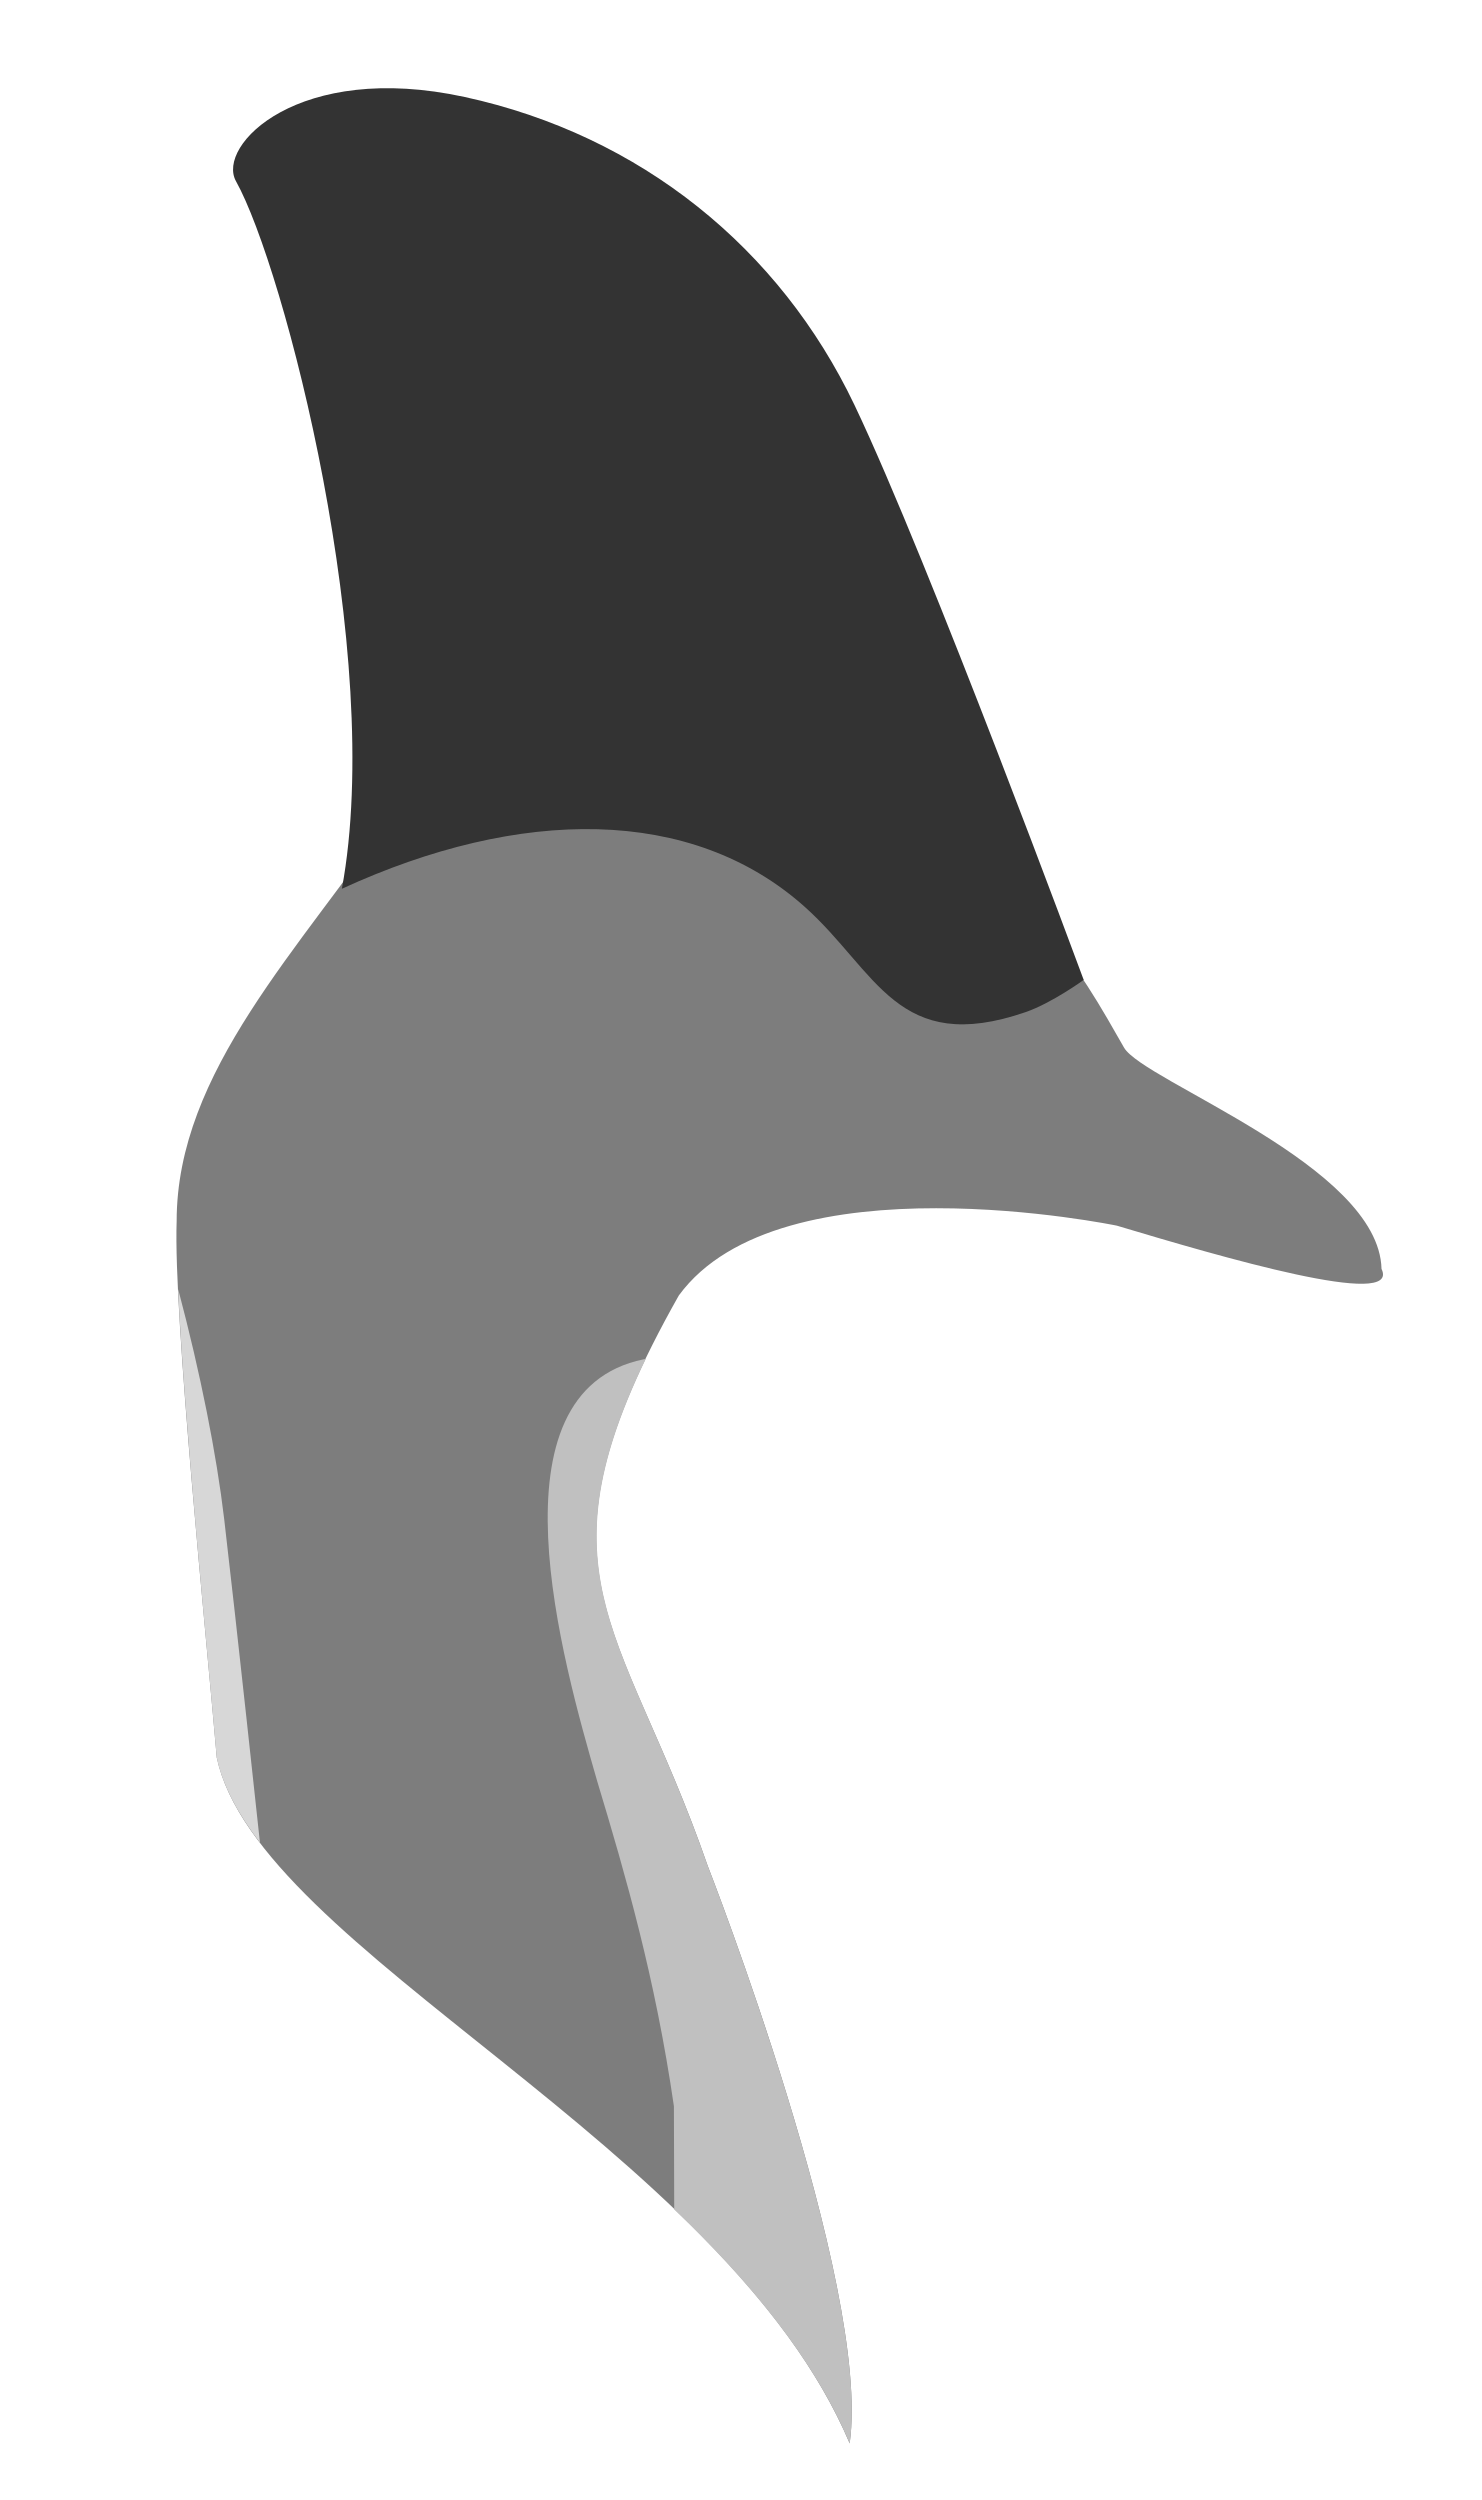
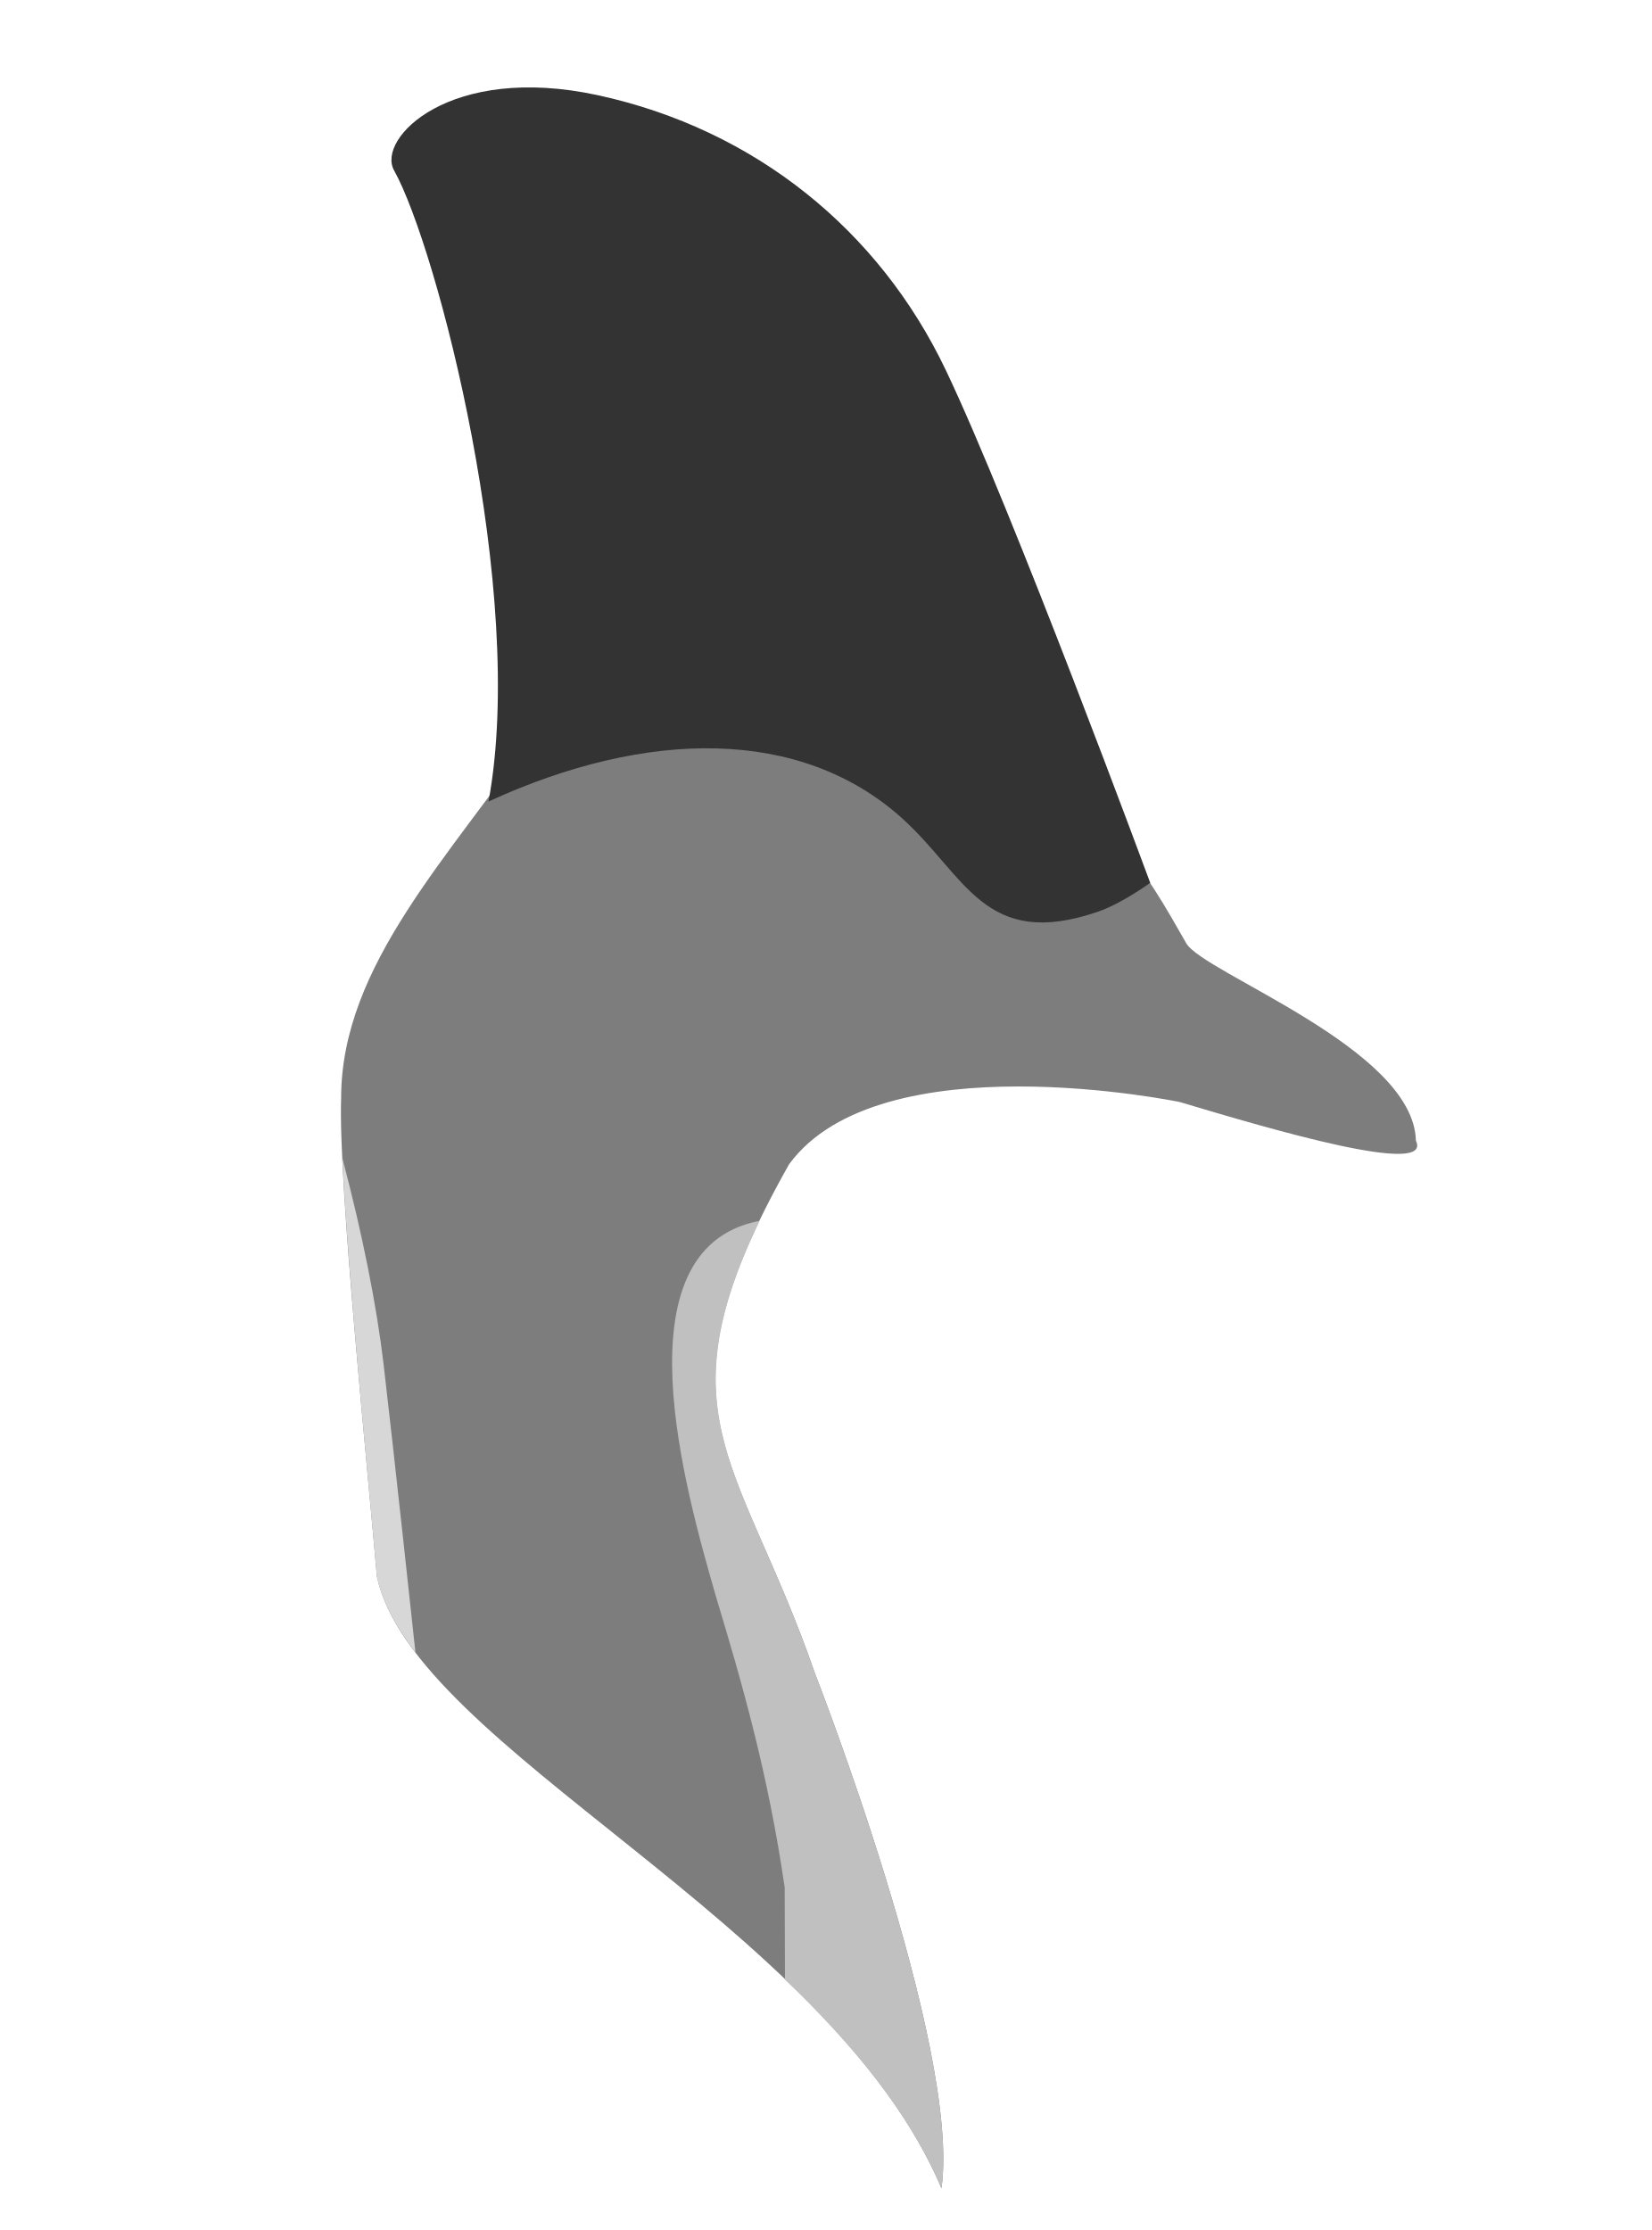
- <svg xmlns="http://www.w3.org/2000/svg" width="80mm" height="135mm" viewBox="0 0 80 135" version="1.1" id="svg1" xml:space="preserve">
+ <svg xmlns="http://www.w3.org/2000/svg" width="100mm" height="135mm" viewBox="0 0 100 135" version="1.1" id="svg1" xml:space="preserve">
  <defs id="defs1" />
  <g id="layer1" transform="translate(-80.21501,-94.65457)">
-     <path style="fill:#7d7d7d;fill-opacity:1;stroke:none;stroke-width:0.265;stroke-linecap:butt;stroke-linejoin:miter;stroke-dasharray:none;stroke-opacity:1" d="m 154.817,163.18 c -0.13,-5.588 -12.866,-10.137 -13.905,-11.956 -1.04,-1.819 -2.86,-5.106 -4.017,-5.699 -9.475,-4.85 -4.353,-4.789 -14.957,-8.467 -6.929,-2.403 -18.601,-1.28 -20.273,1.17 -5.267,7.715 -11.911,14.288 -11.911,22.375 -0.184,5.054 1.613,22.526 2.165,28.958 2.205,10.384 27.379,20.956 34.179,37.038 1.195,-8.546 -7.667,-31.19 -7.667,-31.19 -4.687,-13.508 -10.014,-15.821 -1.559,-30.8 5.514,-7.535 23.652,-3.769 23.652,-3.769 5.67,1.7 15.344,4.532 14.295,2.339 z" id="path2" />
-     <path style="fill:#333333;stroke:none;stroke-width:0.265px;stroke-linecap:butt;stroke-linejoin:miter;stroke-opacity:1" d="m 98.676,142.647 c 2.339,-12.606 -3.119,-33.551 -5.718,-38.207 -1.077,-1.929 3.379,-6.498 12.346,-4.549 9.518,2.069 17.024,8.187 21.053,16.635 4.029,8.447 12.378,31.044 12.378,31.044 0,0 -1.722,1.251 -3.135,1.738 -6.925,2.388 -8.029,-2.194 -11.926,-5.681 -6.102,-5.458 -15.381,-5.398 -24.998,-0.979 z" id="path1" />
-     <path id="path3" style="fill:#c0c0c0;fill-opacity:1;stroke:none;stroke-width:0.261px;stroke-linecap:butt;stroke-linejoin:miter;stroke-opacity:1" d="m 115.086,168.038 c -0.038,0.008 -0.074,0.01 -0.112,0.018 -8.535,1.761 -4.389,16.266 -2.508,22.79 1.54,5.101 3.132,10.603 4.14,17.544 l 0.017,5.574 c 4.017,3.843 7.516,8.005 9.474,12.635 1.195,-8.546 -7.668,-31.189 -7.668,-31.189 -4.301,-12.396 -9.109,-15.392 -3.343,-27.372 z" />
-     <path id="path8" style="fill:#d7d7d7;fill-opacity:1;stroke:none;stroke-width:0.265px;stroke-linecap:butt;stroke-linejoin:miter;stroke-opacity:1" d="m 89.833,164.285 c 0.333,7.147 1.629,19.951 2.085,25.276 0.323,1.523 1.151,3.05 2.332,4.597 5.85e-4,-10e-4 9.66e-4,-0.002 0.002,-0.004 0,0 -1.282,-11.947 -1.93,-17.46 -0.41,-3.489 -1.286,-7.903 -2.481,-12.405 -0.003,-0.002 -0.005,-0.003 -0.007,-0.005 z" />
+     <path style="fill:#7d7d7d;fill-opacity:1;stroke:none;stroke-width:0.265;stroke-linecap:butt;stroke-linejoin:miter;stroke-dasharray:none;stroke-opacity:1" d="m 165.93,163.709 c -0.13,-5.588 -12.866,-10.137 -13.905,-11.956 -1.04,-1.819 -2.86,-5.106 -4.017,-5.699 -9.475,-4.85 -4.353,-4.789 -14.957,-8.467 -6.929,-2.403 -18.601,-1.28 -20.273,1.17 -5.267,7.715 -11.912,14.288 -11.912,22.375 -0.184,5.054 1.613,22.526 2.165,28.958 2.205,10.384 27.379,20.956 34.179,37.038 1.195,-8.546 -7.667,-31.19 -7.667,-31.19 -4.687,-13.508 -10.014,-15.821 -1.559,-30.8 5.514,-7.535 23.652,-3.769 23.652,-3.769 5.67,1.7 15.344,4.532 14.295,2.339 z" id="path2" />
+     <path style="fill:#333333;stroke:none;stroke-width:0.265px;stroke-linecap:butt;stroke-linejoin:miter;stroke-opacity:1" d="m 109.788,143.176 c 2.339,-12.606 -3.119,-33.551 -5.718,-38.207 -1.077,-1.929 3.379,-6.498 12.346,-4.549 9.518,2.069 17.024,8.187 21.053,16.635 4.029,8.447 12.378,31.044 12.378,31.044 0,0 -1.722,1.251 -3.135,1.738 -6.925,2.388 -8.029,-2.194 -11.926,-5.681 -6.102,-5.458 -15.381,-5.398 -24.998,-0.979 z" id="path1" />
+     <path id="path3" style="fill:#c0c0c0;fill-opacity:1;stroke:none;stroke-width:0.261px;stroke-linecap:butt;stroke-linejoin:miter;stroke-opacity:1" d="m 126.198,168.567 c -0.038,0.008 -0.074,0.01 -0.112,0.018 -8.535,1.761 -4.389,16.266 -2.508,22.79 1.54,5.101 3.132,10.603 4.14,17.544 l 0.017,5.574 c 4.017,3.843 7.516,8.005 9.474,12.635 1.195,-8.546 -7.668,-31.189 -7.668,-31.189 -4.301,-12.396 -9.109,-15.392 -3.343,-27.372 z" />
+     <path id="path8" style="fill:#d7d7d7;fill-opacity:1;stroke:none;stroke-width:0.265px;stroke-linecap:butt;stroke-linejoin:miter;stroke-opacity:1" d="m 100.945,164.814 c 0.333,7.147 1.629,19.951 2.085,25.276 0.323,1.523 1.151,3.05 2.332,4.597 5.8e-4,-0.001 9.6e-4,-0.002 0.002,-0.004 0,0 -1.282,-11.947 -1.93,-17.46 -0.41,-3.489 -1.286,-7.903 -2.481,-12.405 -0.002,-0.002 -0.005,-0.003 -0.007,-0.005 z" />
  </g>
</svg>
